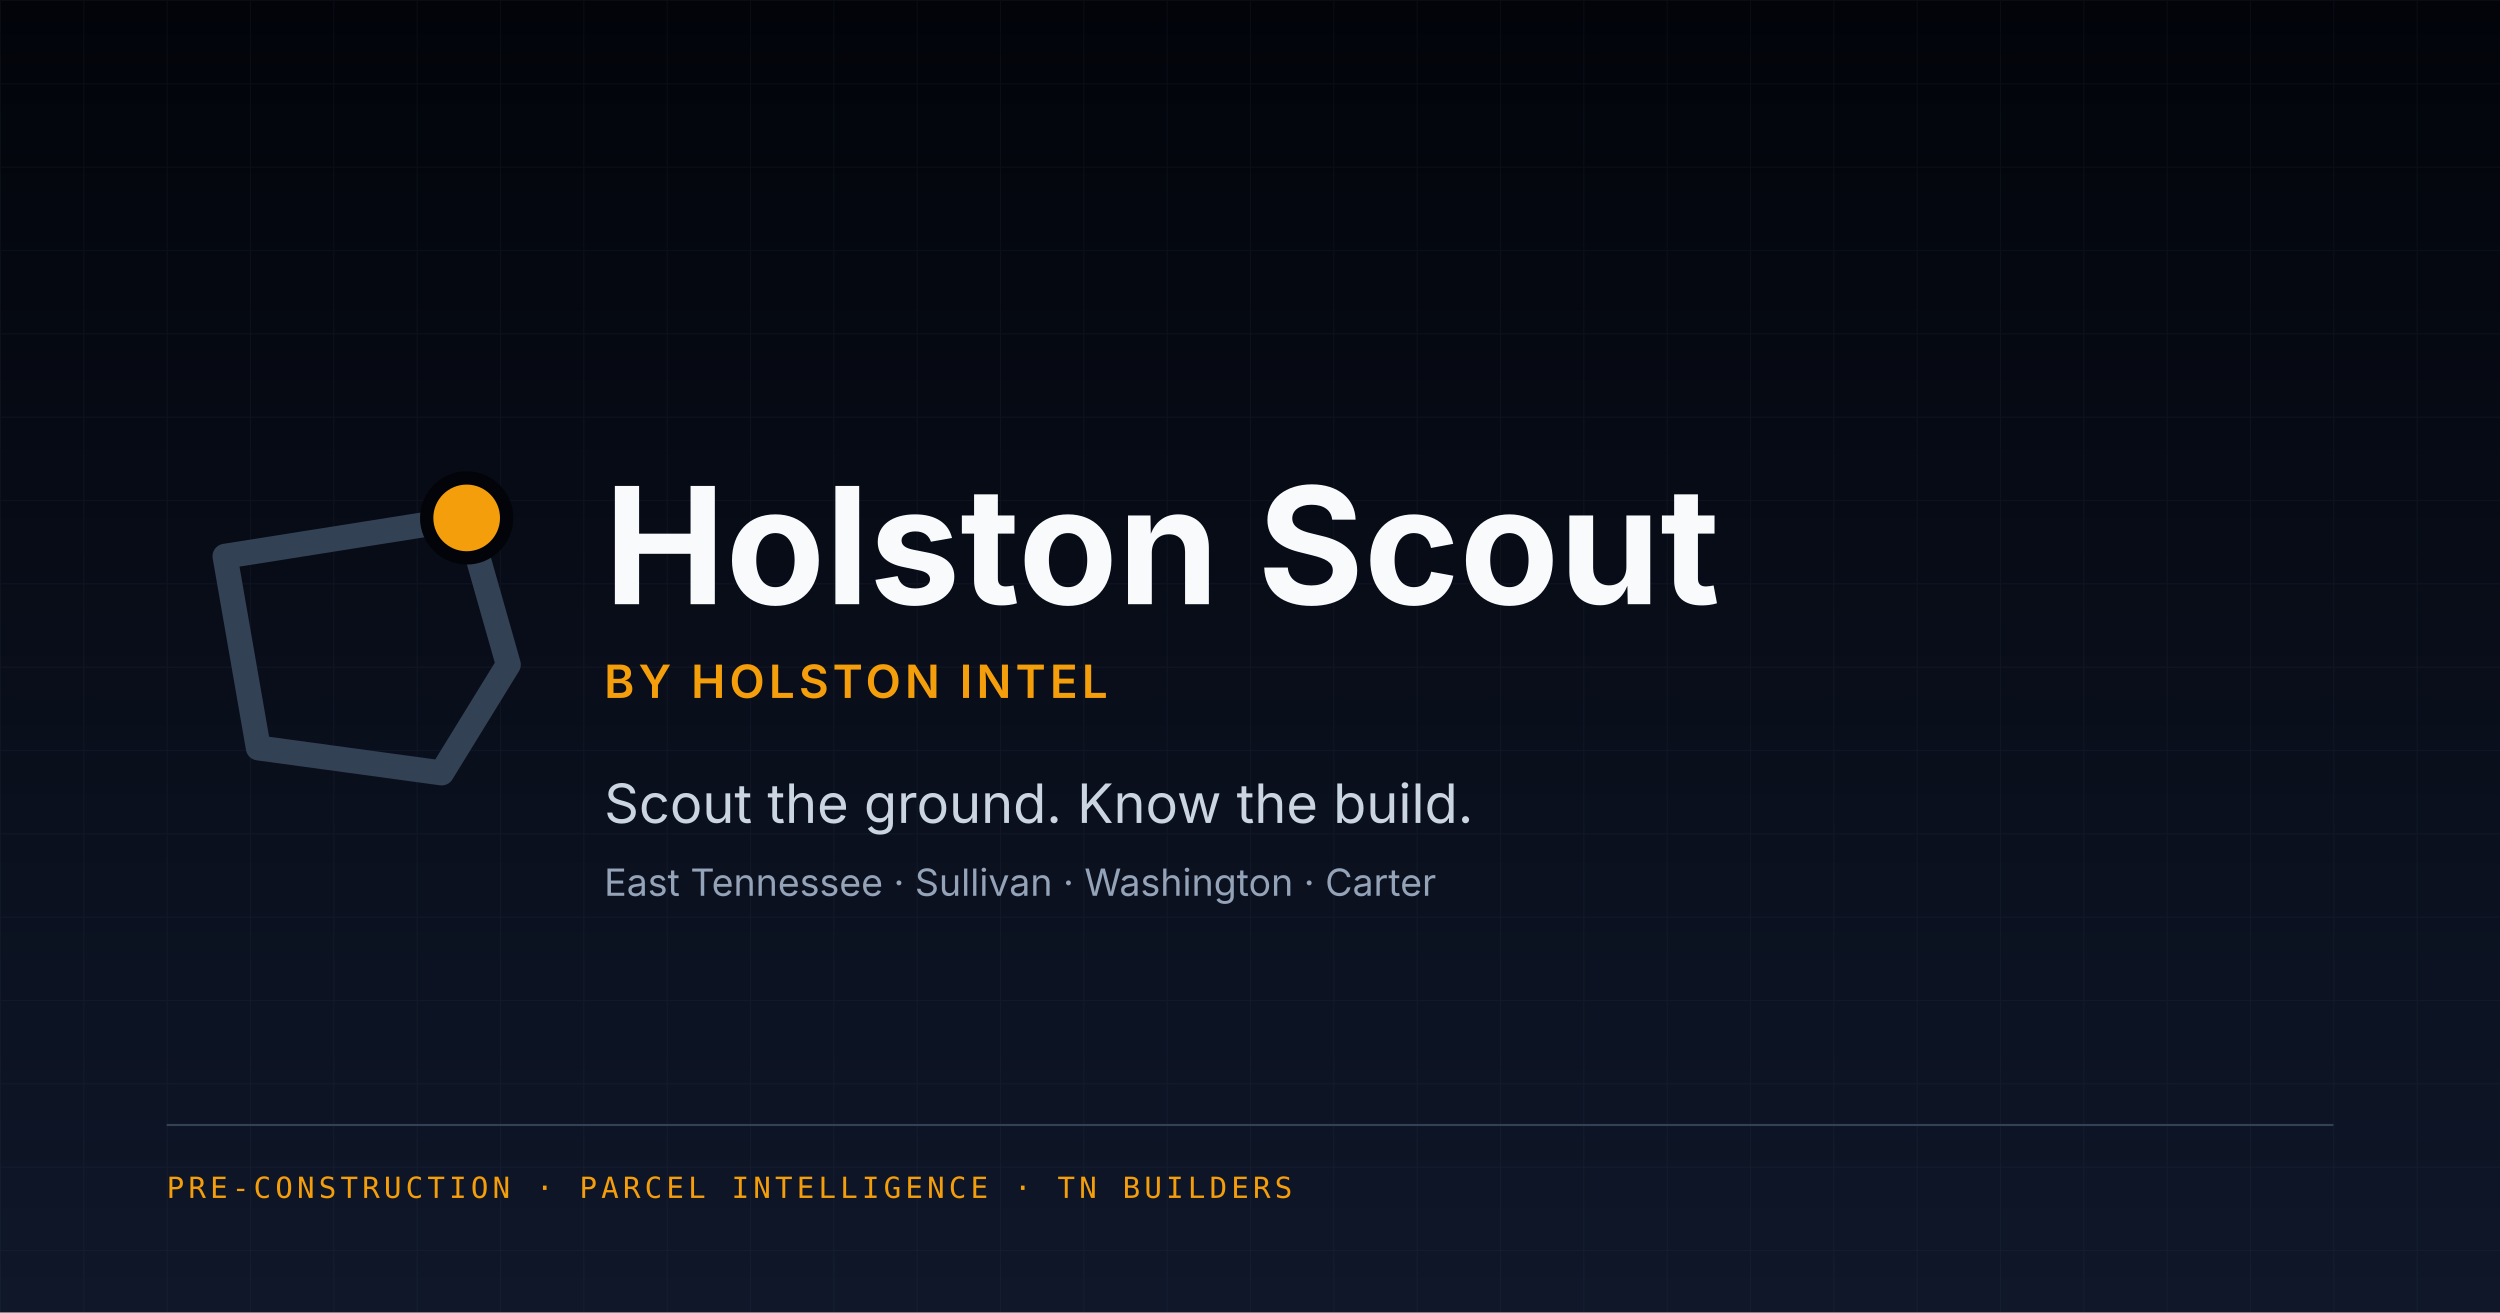
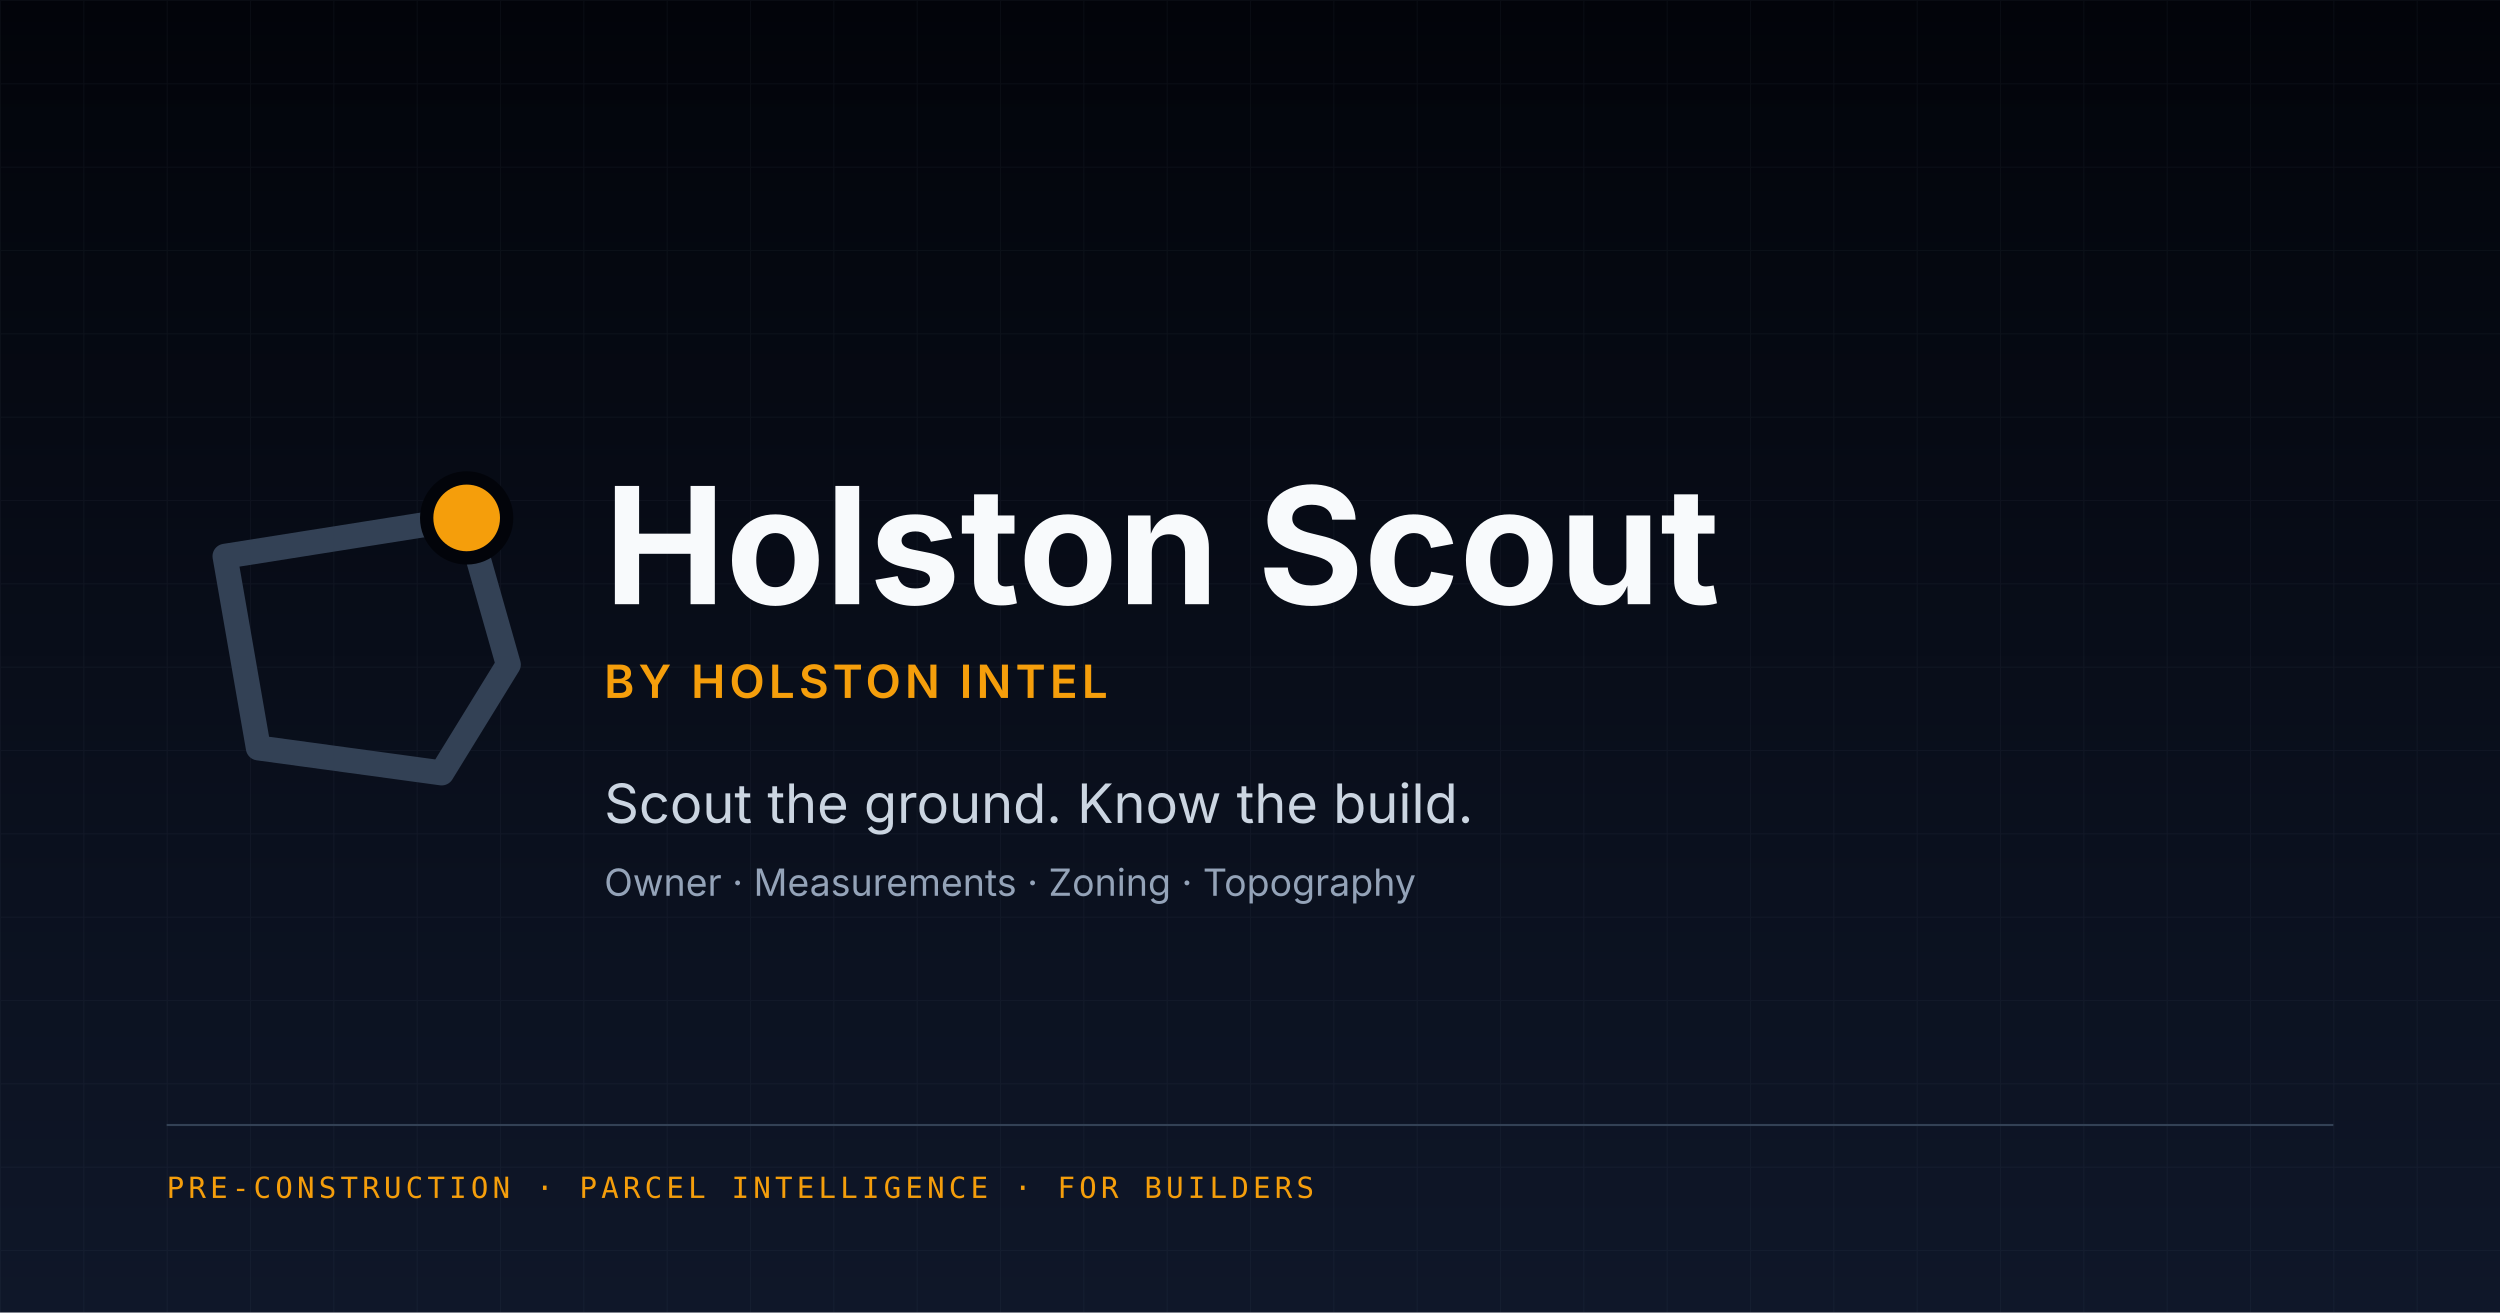
<svg xmlns="http://www.w3.org/2000/svg" viewBox="0 0 1200 630" preserveAspectRatio="xMidYMid slice">
  <defs>
    <linearGradient id="bg" x1="0" y1="0" x2="0" y2="1">
      <stop offset="0%" stop-color="#02040A" />
      <stop offset="100%" stop-color="#0F1729" />
    </linearGradient>
    <pattern id="grid" width="40" height="40" patternUnits="userSpaceOnUse">
      <path d="M 40 0 L 0 0 0 40" fill="none" stroke="#94A3B8" stroke-opacity="0.05" stroke-width="1" />
    </pattern>
  </defs>
  <rect width="1200" height="630" fill="url(#bg)" />
  <rect width="1200" height="630" fill="url(#grid)" />
  <g transform="translate(80, 215) scale(8)">
    <path d="M3.5 6.5 L18 4.2 L20.5 13 L16.5 19.5 L5.5 18 Z" fill="none" stroke="#334155" stroke-width="1.5" stroke-linejoin="round" stroke-linecap="round" />
    <circle cx="18" cy="4.2" r="2.4" fill="#F59E0B" />
    <circle cx="18" cy="4.2" r="2.4" fill="none" stroke="#02040A" stroke-width="0.8" />
  </g>
  <text x="290" y="290" font-family="Inter, system-ui, sans-serif" font-size="78" font-weight="700" fill="#F8FAFC">Holston Scout</text>
  <text x="290" y="335" font-family="Inter, system-ui, sans-serif" font-size="22" font-weight="600" fill="#F59E0B" letter-spacing="2">BY HOLSTON INTEL</text>
  <text x="290" y="395" font-family="Inter, system-ui, sans-serif" font-size="26" font-weight="400" fill="#CBD5E1">Scout the ground. Know the build.</text>
-   <text x="290" y="430" font-family="Inter, system-ui, sans-serif" font-size="18" font-weight="400" fill="#94A3B8">East Tennessee · Sullivan · Washington · Carter</text>
+   <text x="290" y="430" font-family="Inter, system-ui, sans-serif" font-size="18" font-weight="400" fill="#94A3B8">Owner · Measurements · Zoning · Topography</text>
  <line x1="80" y1="540" x2="1120" y2="540" stroke="#334155" stroke-width="1" />
-   <text x="80" y="575" font-family="ui-monospace, SFMono-Regular, Menlo, monospace" font-size="14" fill="#F59E0B" letter-spacing="2">PRE-CONSTRUCTION  ·  PARCEL INTELLIGENCE  ·  TN BUILDERS</text>
+   <text x="80" y="575" font-family="ui-monospace, SFMono-Regular, Menlo, monospace" font-size="14" fill="#F59E0B" letter-spacing="2">PRE-CONSTRUCTION  ·  PARCEL INTELLIGENCE  ·  FOR BUILDERS</text>
</svg>
